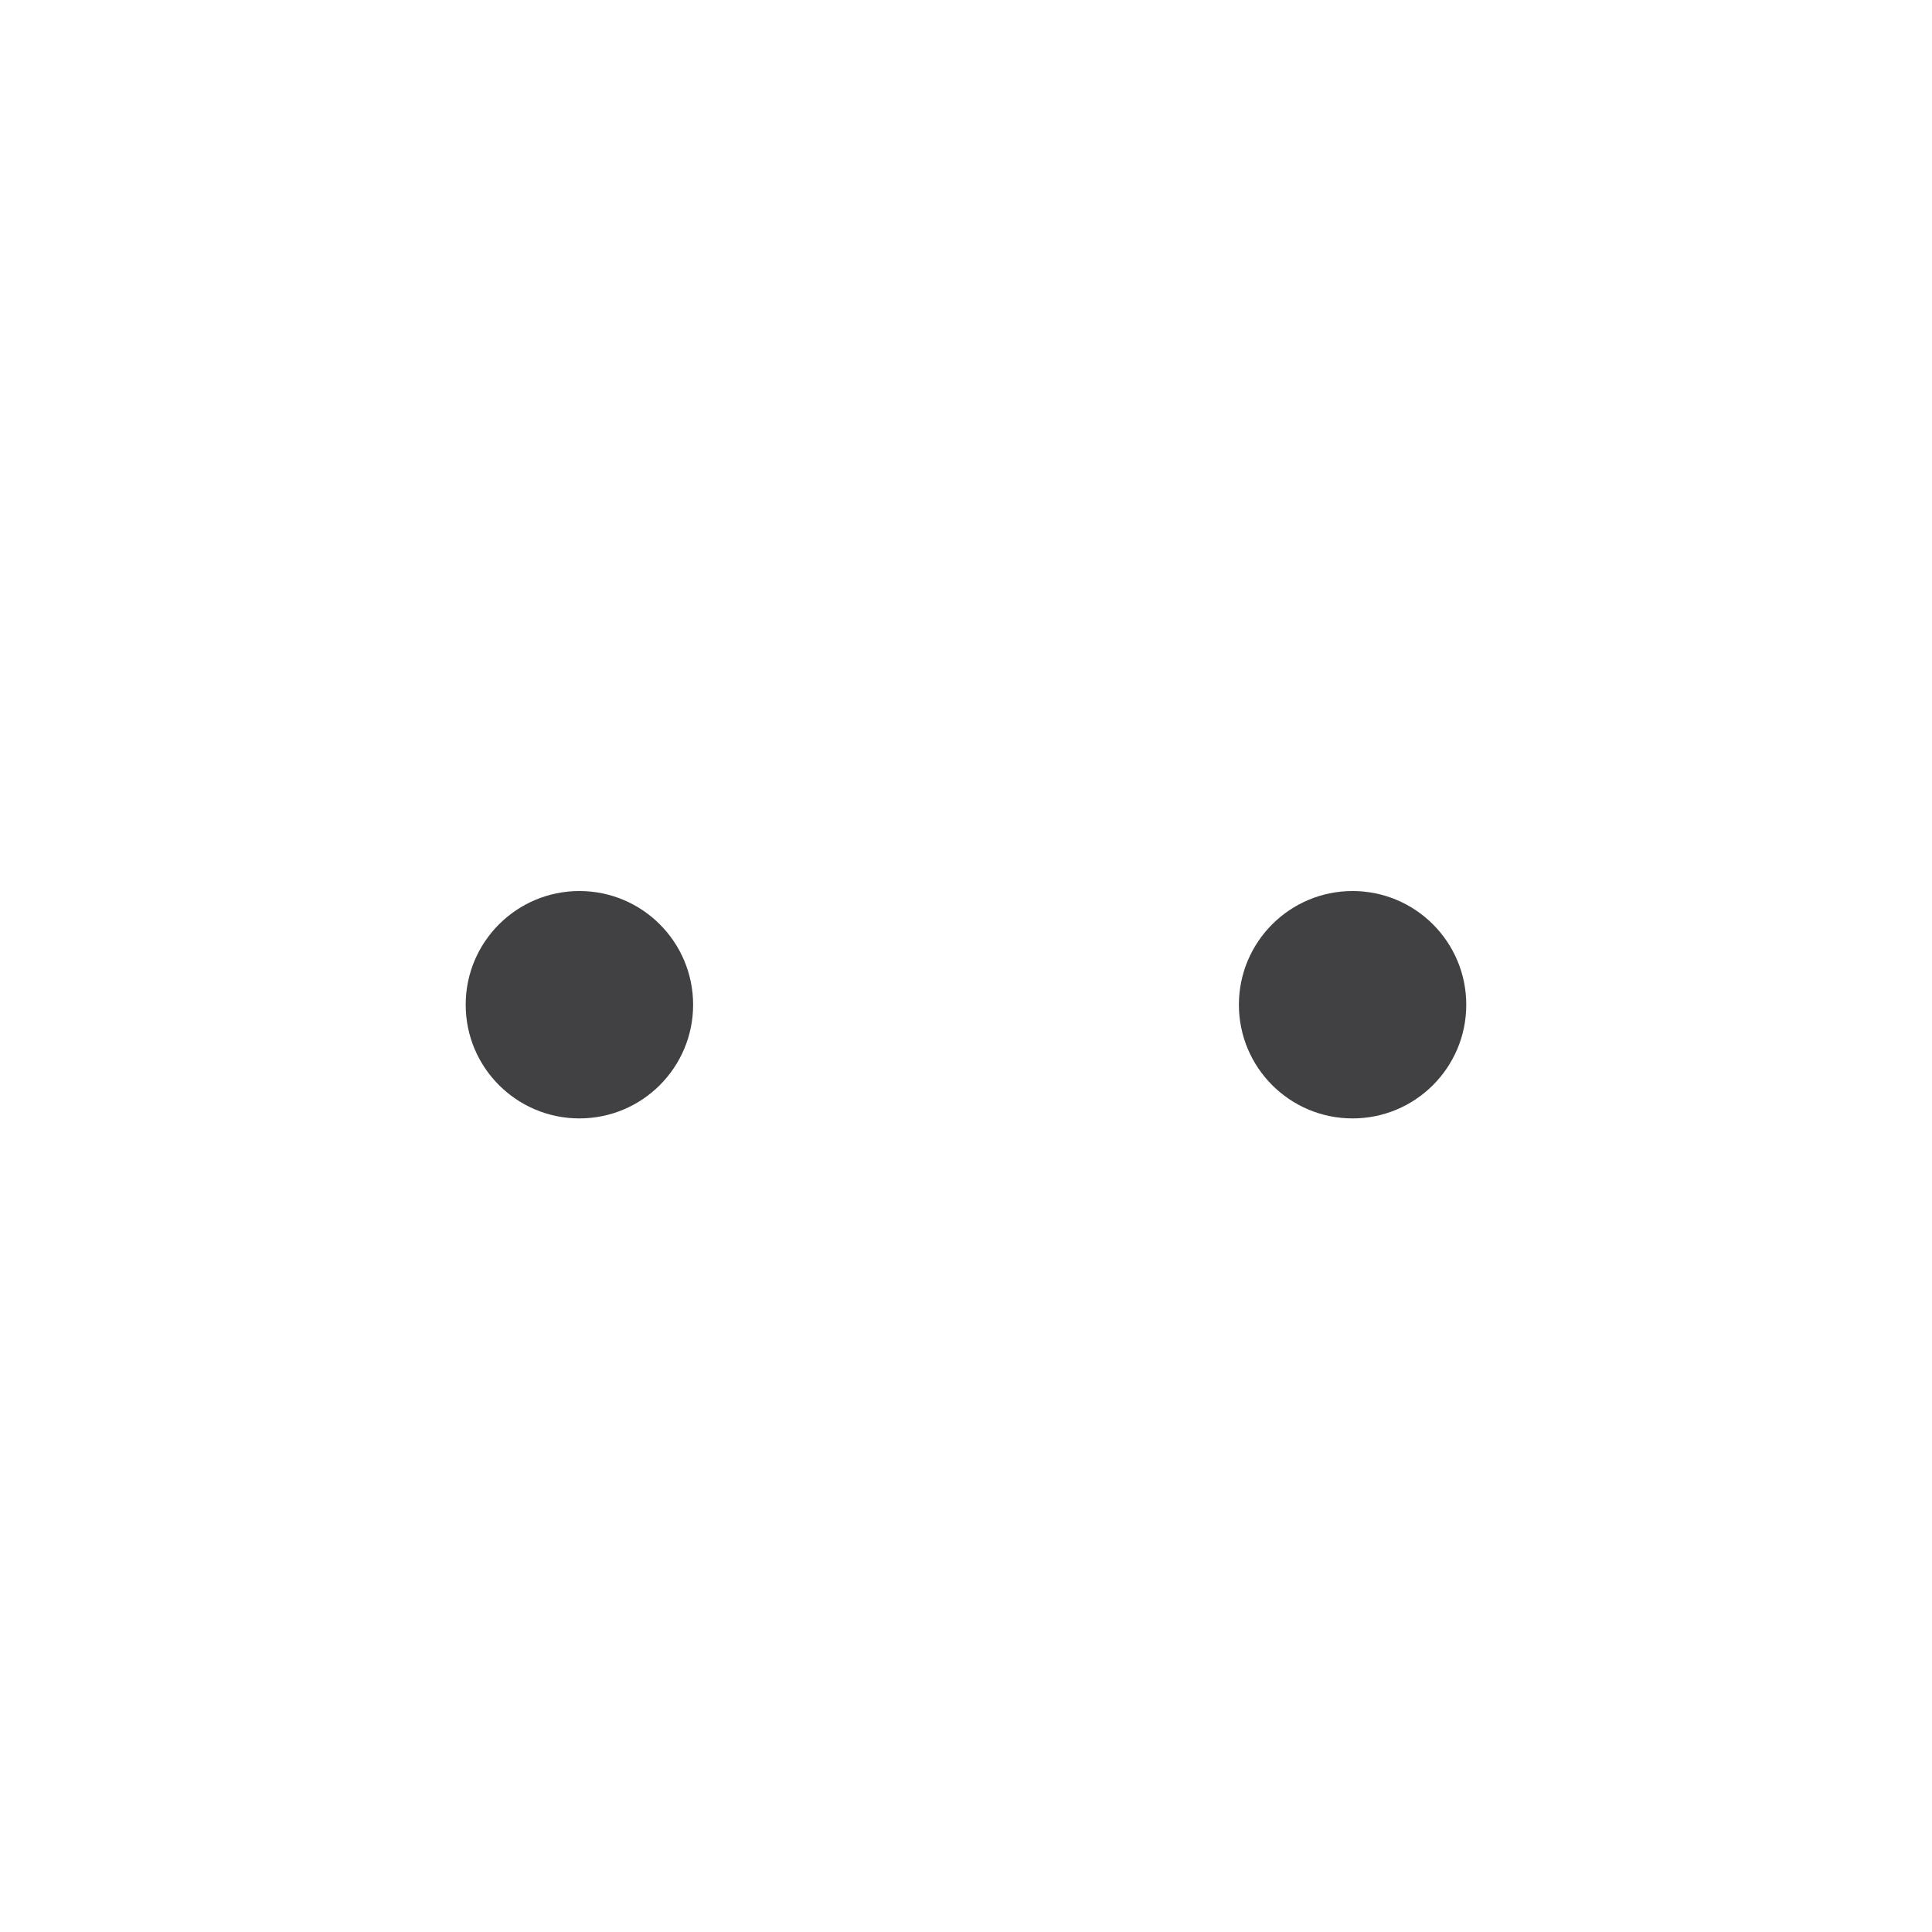
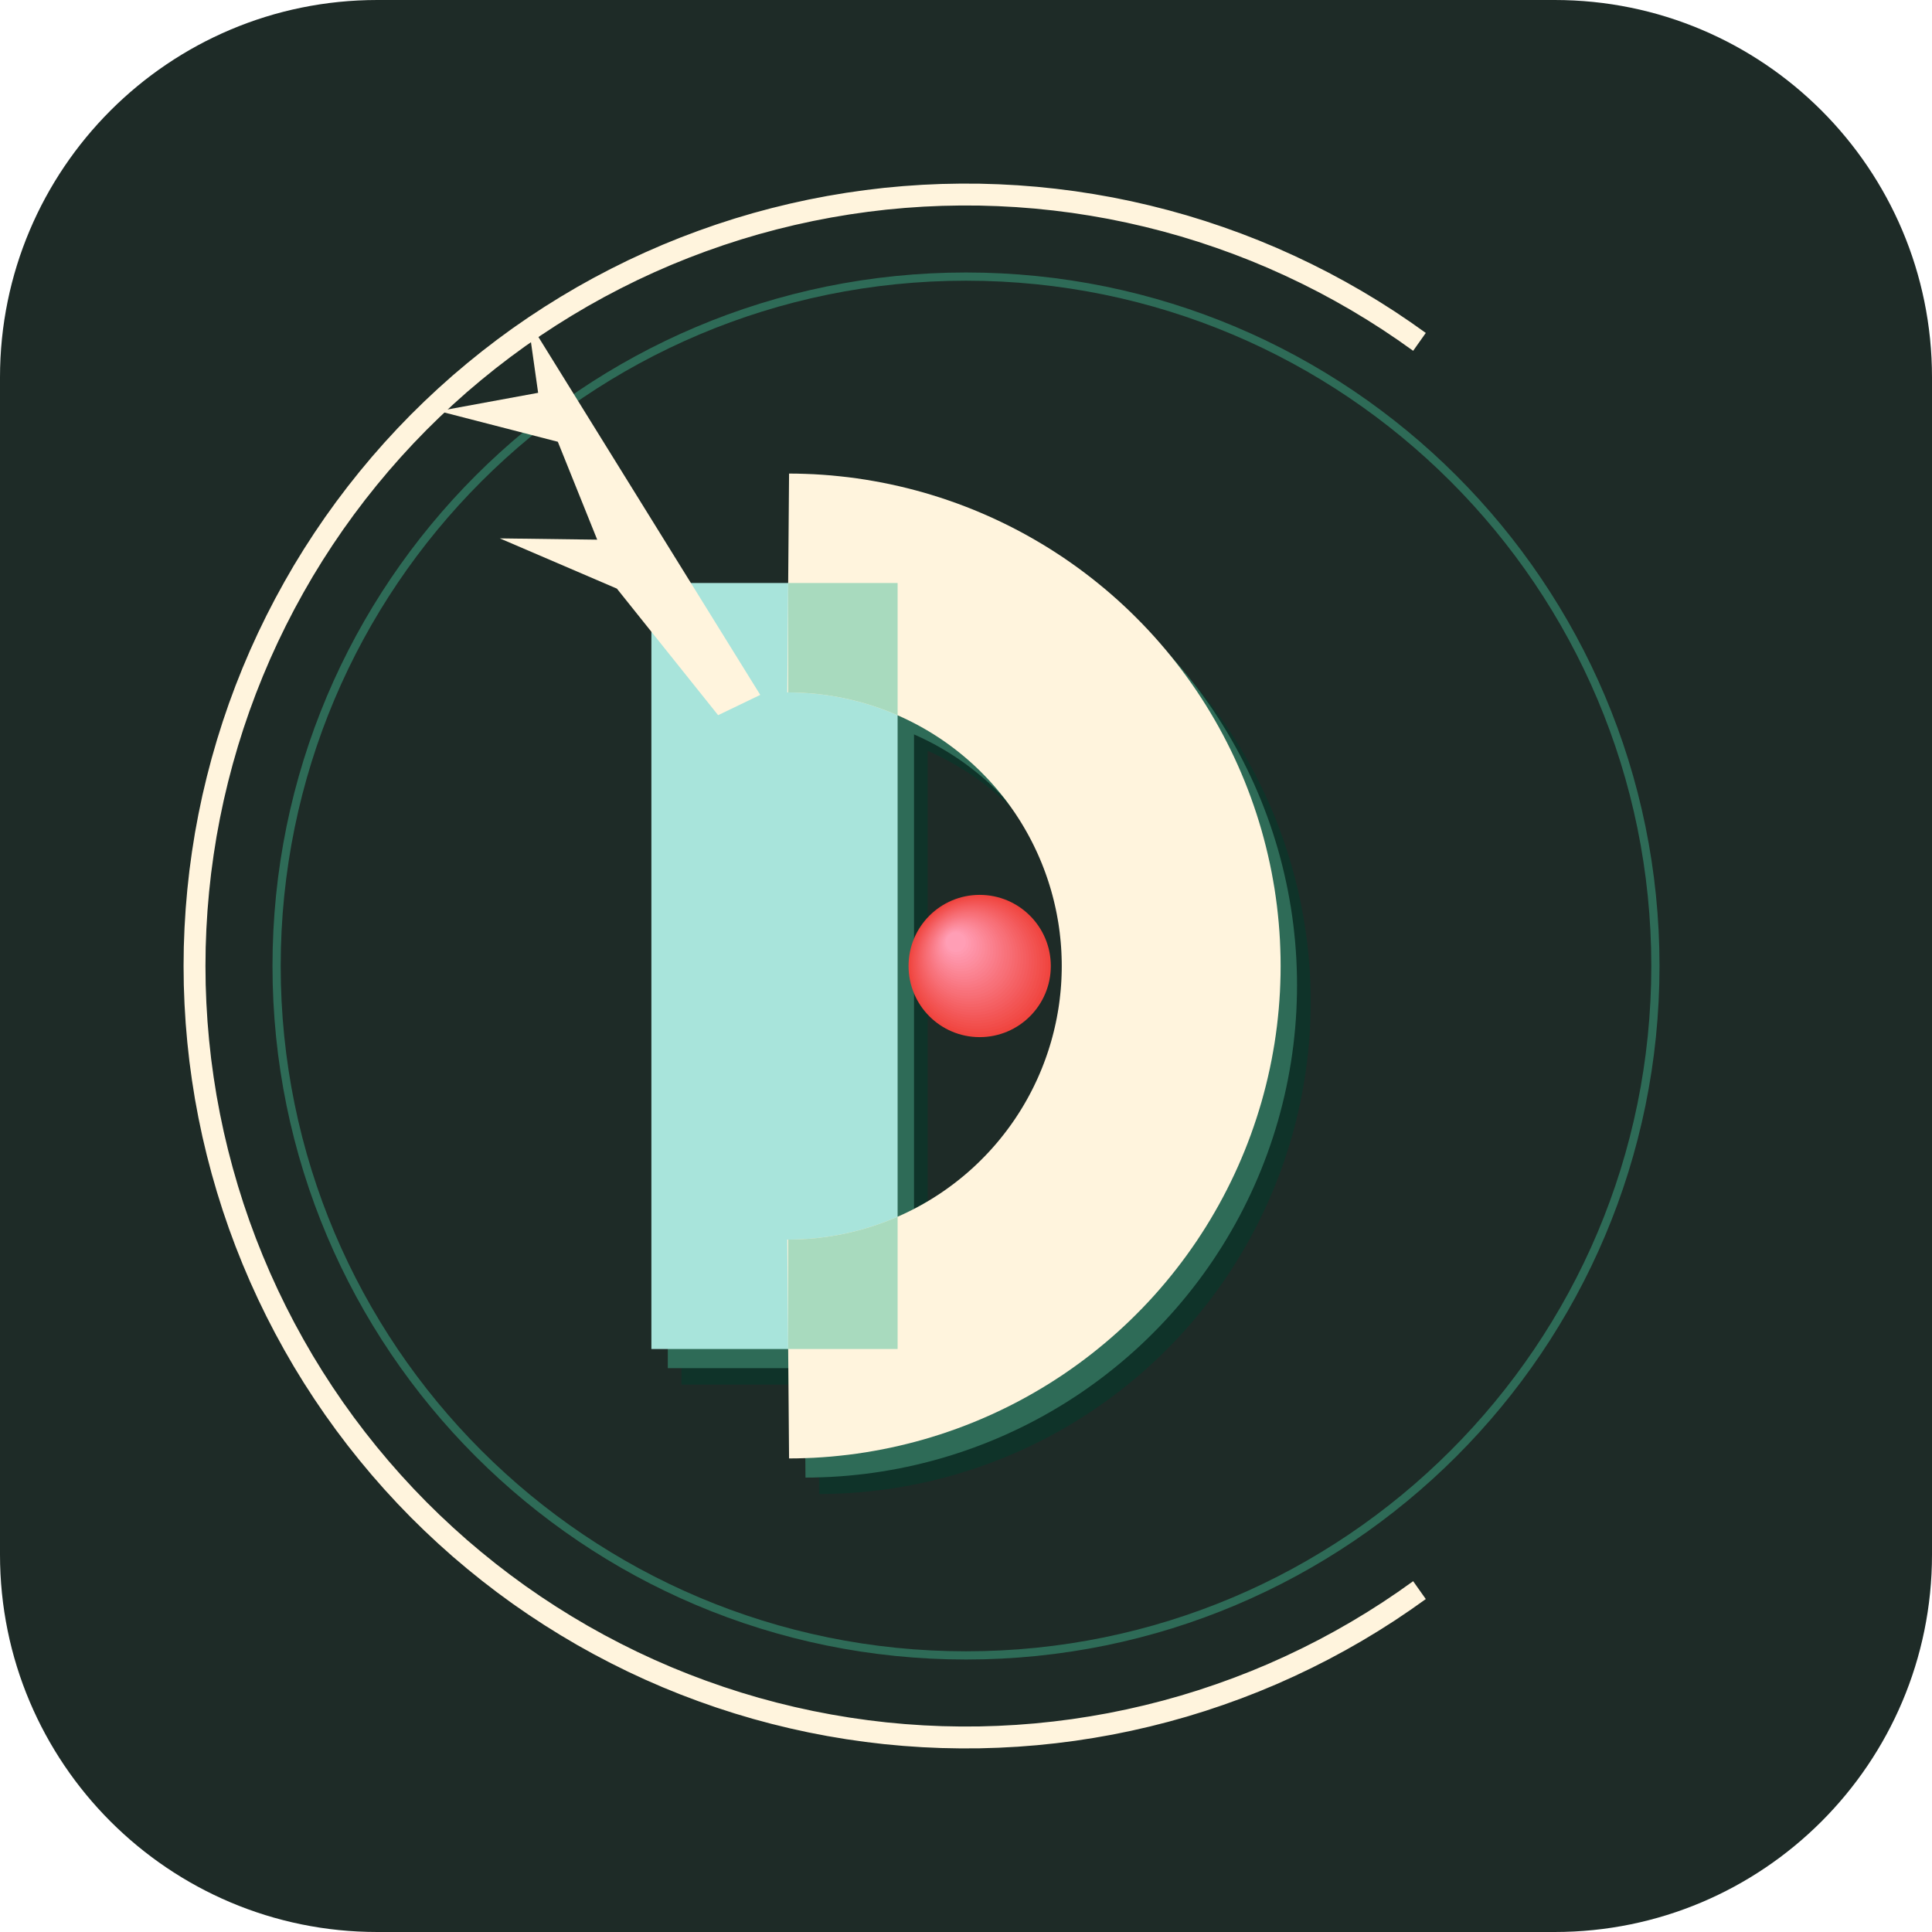
- <svg xmlns="http://www.w3.org/2000/svg" xml:space="preserve" fill-rule="evenodd" stroke-linejoin="round" stroke-miterlimit="2" clip-rule="evenodd" viewBox="0 0 1024 1024">
-   <path fill="#414042" fill-rule="nonzero" d="M0,0C0,-7.994 -6.479,-14.473 -14.479,-14.473C-22.475,-14.473 -28.958,-7.994 -28.958,0C-28.958,7.994 -22.475,14.479 -14.479,14.479C-6.479,14.479 0,7.994 0,0" transform="matrix(4.16261 0 0 -4.16261 367.367 532.537)" />
-   <path fill="#414042" fill-rule="nonzero" d="M0,0C0,-7.994 6.477,-14.473 14.471,-14.473C22.473,-14.473 28.95,-7.994 28.95,0C28.95,7.994 22.473,14.479 14.471,14.479C6.477,14.479 0,7.994 0,0" transform="matrix(4.16261 0 0 -4.16261 656.641 532.537)" />
+ <svg xmlns="http://www.w3.org/2000/svg" width="1024" height="1024" viewBox="0 0 1024 1024">
+   <rect width="1024" height="1024" rx="200" fill="#1E2B27" />
+   <g transform="translate(512 512) scale(1.45) translate(-320 -330)">
+     <path d="M 485.76 558.14 L 480.13 562.12 L 474.41 565.97 L 468.6 569.67 L 462.7 573.23 L 456.72 576.64 L 450.65 579.91 L 444.5 583.03 L 438.29 585.99 L 432 588.81 L 425.64 591.47 L 419.22 593.97 L 412.74 596.31 L 406.21 598.5 L 399.62 600.53 L 392.99 602.39 L 386.31 604.09 L 379.59 605.63 L 372.84 607.01 L 366.06 608.21 L 359.25 609.26 L 352.41 610.13 L 345.56 610.84 L 338.69 611.38 L 331.81 611.75 L 324.92 611.96 L 318.03 611.99 L 311.14 611.86 L 304.26 611.56 L 297.38 611.09 L 290.52 610.46 L 283.68 609.65 L 276.86 608.68 L 270.06 607.54 L 263.3 606.24 L 256.56 604.77 L 249.87 603.14 L 243.22 601.35 L 236.61 599.39 L 230.05 597.27 L 223.55 594.99 L 217.1 592.56 L 210.72 589.97 L 204.4 587.22 L 198.15 584.32 L 191.97 581.26 L 185.87 578.06 L 179.85 574.71 L 173.92 571.21 L 168.07 567.57 L 162.31 563.79 L 156.64 559.87 L 151.08 555.81 L 145.61 551.61 L 140.25 547.28 L 134.99 542.83 L 129.85 538.24 L 124.82 533.54 L 119.9 528.71 L 115.11 523.76 L 110.43 518.69 L 105.89 513.52 L 101.47 508.23 L 97.18 502.84 L 93.02 497.34 L 89 491.75 L 85.12 486.06 L 81.37 480.27 L 77.77 474.4 L 74.32 468.43 L 71.01 462.39 L 67.85 456.27 L 64.84 450.07 L 61.98 443.8 L 59.28 437.46 L 56.73 431.06 L 54.34 424.6 L 52.11 418.08 L 50.04 411.51 L 48.13 404.89 L 46.38 398.22 L 44.79 391.52 L 43.37 384.77 L 42.11 378 L 41.03 371.2 L 40.1 364.37 L 39.35 357.52 L 38.76 350.65 L 38.34 343.78 L 38.08 336.89 L 38 330 L 38.08 323.11 L 38.34 316.22 L 38.76 309.35 L 39.35 302.48 L 40.1 295.63 L 41.03 288.8 L 42.11 282 L 43.37 275.23 L 44.79 268.48 L 46.38 261.78 L 48.13 255.11 L 50.04 248.49 L 52.11 241.92 L 54.34 235.4 L 56.73 228.94 L 59.28 222.54 L 61.98 216.2 L 64.84 209.93 L 67.85 203.73 L 71.01 197.61 L 74.32 191.57 L 77.77 185.6 L 81.37 179.73 L 85.12 173.94 L 89 168.25 L 93.02 162.66 L 97.18 157.16 L 101.47 151.77 L 105.89 146.48 L 110.43 141.31 L 115.11 136.24 L 119.9 131.29 L 124.82 126.46 L 129.85 121.76 L 134.99 117.17 L 140.25 112.72 L 145.61 108.39 L 151.08 104.19 L 156.64 100.13 L 162.31 96.21 L 168.07 92.43 L 173.92 88.79 L 179.85 85.29 L 185.87 81.94 L 191.97 78.74 L 198.15 75.68 L 204.4 72.78 L 210.72 70.03 L 217.1 67.44 L 223.55 65.01 L 230.05 62.73 L 236.61 60.61 L 243.22 58.65 L 249.87 56.86 L 256.56 55.23 L 263.3 53.76 L 270.06 52.46 L 276.86 51.32 L 283.68 50.35 L 290.52 49.54 L 297.38 48.91 L 304.26 48.44 L 311.14 48.14 L 318.03 48.01 L 324.92 48.04 L 331.81 48.25 L 338.69 48.62 L 345.56 49.16 L 352.41 49.87 L 359.25 50.74 L 366.06 51.79 L 372.84 52.99 L 379.59 54.37 L 386.31 55.91 L 392.99 57.61 L 399.62 59.47 L 406.21 61.5 L 412.74 63.69 L 419.22 66.03 L 425.64 68.53 L 432 71.19 L 438.29 74.01 L 444.5 76.97 L 450.65 80.09 L 456.72 83.36 L 462.7 86.77 L 468.6 90.33 L 474.41 94.03 L 480.13 97.88 L 485.76 101.86" fill="none" stroke="#FFF4DD" stroke-width="8" stroke-linecap="butt" />
+     <circle cx="320" cy="330" r="252" fill="none" stroke="#2E6B57" stroke-width="3" />
+     <rect x="216" y="203" width="90" height="280" fill="#0F3329" />
+     <path d="M 266 203 L 268.44 203.02 L 270.89 203.09 L 273.33 203.19 L 275.77 203.34 L 278.2 203.53 L 280.63 203.77 L 283.06 204.04 L 285.48 204.36 L 287.9 204.72 L 290.31 205.13 L 292.71 205.57 L 295.11 206.06 L 297.49 206.59 L 299.87 207.16 L 302.23 207.77 L 304.59 208.42 L 306.93 209.12 L 309.26 209.85 L 311.58 210.63 L 313.88 211.44 L 316.17 212.3 L 318.44 213.19 L 320.7 214.13 L 322.94 215.1 L 325.17 216.12 L 327.37 217.17 L 329.56 218.26 L 331.73 219.39 L 333.87 220.55 L 336 221.76 L 338.11 223 L 340.19 224.27 L 342.25 225.59 L 344.29 226.93 L 346.3 228.32 L 348.29 229.74 L 350.25 231.19 L 352.19 232.68 L 354.1 234.2 L 355.99 235.75 L 357.85 237.34 L 359.68 238.96 L 361.48 240.61 L 363.25 242.29 L 364.99 244.01 L 366.71 245.75 L 368.39 247.52 L 370.04 249.32 L 371.66 251.15 L 373.25 253.01 L 374.8 254.9 L 376.32 256.81 L 377.81 258.75 L 379.26 260.71 L 380.68 262.7 L 382.07 264.71 L 383.41 266.75 L 384.73 268.81 L 386 270.89 L 387.24 273 L 388.45 275.13 L 389.61 277.27 L 390.74 279.44 L 391.83 281.63 L 392.88 283.83 L 393.9 286.06 L 394.87 288.3 L 395.81 290.56 L 396.7 292.83 L 397.56 295.12 L 398.37 297.42 L 399.15 299.74 L 399.88 302.07 L 400.58 304.41 L 401.23 306.77 L 401.84 309.13 L 402.41 311.51 L 402.94 313.89 L 403.43 316.29 L 403.87 318.69 L 404.28 321.1 L 404.64 323.52 L 404.96 325.94 L 405.23 328.37 L 405.47 330.8 L 405.66 333.23 L 405.81 335.67 L 405.91 338.11 L 405.98 340.56 L 406 343 L 405.98 345.44 L 405.91 347.89 L 405.81 350.33 L 405.66 352.77 L 405.47 355.2 L 405.23 357.63 L 404.96 360.06 L 404.64 362.48 L 404.28 364.9 L 403.87 367.31 L 403.43 369.71 L 402.94 372.11 L 402.41 374.49 L 401.84 376.87 L 401.23 379.23 L 400.58 381.59 L 399.88 383.93 L 399.15 386.26 L 398.37 388.58 L 397.56 390.88 L 396.7 393.17 L 395.81 395.44 L 394.87 397.7 L 393.9 399.94 L 392.88 402.17 L 391.83 404.37 L 390.74 406.56 L 389.61 408.73 L 388.45 410.87 L 387.24 413 L 386 415.11 L 384.73 417.19 L 383.41 419.25 L 382.07 421.29 L 380.68 423.3 L 379.26 425.29 L 377.81 427.25 L 376.32 429.19 L 374.8 431.1 L 373.25 432.99 L 371.66 434.85 L 370.04 436.68 L 368.39 438.48 L 366.71 440.25 L 364.99 441.99 L 363.25 443.71 L 361.48 445.39 L 359.68 447.04 L 357.85 448.66 L 355.99 450.25 L 354.1 451.8 L 352.19 453.32 L 350.25 454.81 L 348.29 456.26 L 346.3 457.68 L 344.29 459.07 L 342.25 460.41 L 340.19 461.73 L 338.11 463 L 336 464.24 L 333.87 465.45 L 331.73 466.61 L 329.56 467.74 L 327.37 468.83 L 325.17 469.88 L 322.94 470.9 L 320.7 471.87 L 318.44 472.81 L 316.17 473.7 L 313.88 474.56 L 311.58 475.37 L 309.26 476.15 L 306.93 476.88 L 304.59 477.58 L 302.23 478.23 L 299.87 478.84 L 297.49 479.41 L 295.11 479.94 L 292.71 480.43 L 290.31 480.87 L 287.9 481.28 L 285.48 481.64 L 283.06 481.96 L 280.63 482.23 L 278.2 482.47 L 275.77 482.66 L 273.33 482.81 L 270.89 482.91 L 268.44 482.98 L 266 483" fill="none" stroke="#0F3329" stroke-width="80" stroke-linecap="butt" />
+     <rect x="211" y="197" width="90" height="280" fill="#2E6B57" />
+     <path d="M 261 197 L 263.44 197.02 L 265.89 197.09 L 268.33 197.19 L 270.77 197.34 L 273.2 197.53 L 275.63 197.77 L 278.06 198.04 L 280.48 198.36 L 282.9 198.72 L 285.31 199.13 L 287.71 199.57 L 290.11 200.06 L 292.49 200.59 L 294.87 201.16 L 297.23 201.77 L 299.59 202.42 L 301.93 203.12 L 304.26 203.85 L 306.58 204.63 L 308.88 205.44 L 311.17 206.3 L 313.44 207.19 L 315.7 208.13 L 317.94 209.1 L 320.17 210.12 L 322.37 211.17 L 324.56 212.26 L 326.73 213.39 L 328.87 214.55 L 331 215.76 L 333.11 217 L 335.19 218.27 L 337.25 219.59 L 339.29 220.93 L 341.3 222.32 L 343.29 223.74 L 345.25 225.19 L 347.19 226.68 L 349.1 228.2 L 350.99 229.75 L 352.85 231.34 L 354.68 232.96 L 356.48 234.61 L 358.25 236.29 L 359.99 238.01 L 361.71 239.75 L 363.39 241.52 L 365.04 243.32 L 366.66 245.15 L 368.25 247.01 L 369.8 248.9 L 371.32 250.81 L 372.81 252.75 L 374.26 254.71 L 375.68 256.7 L 377.07 258.71 L 378.41 260.75 L 379.73 262.81 L 381 264.89 L 382.24 267 L 383.45 269.13 L 384.61 271.27 L 385.74 273.44 L 386.83 275.63 L 387.88 277.83 L 388.9 280.06 L 389.87 282.3 L 390.81 284.56 L 391.7 286.83 L 392.56 289.12 L 393.37 291.42 L 394.15 293.74 L 394.88 296.07 L 395.58 298.41 L 396.23 300.77 L 396.84 303.13 L 397.41 305.51 L 397.94 307.89 L 398.43 310.29 L 398.87 312.69 L 399.28 315.1 L 399.64 317.52 L 399.96 319.94 L 400.23 322.37 L 400.47 324.8 L 400.66 327.23 L 400.81 329.67 L 400.91 332.11 L 400.98 334.56 L 401 337 L 400.98 339.44 L 400.91 341.89 L 400.81 344.33 L 400.66 346.77 L 400.47 349.2 L 400.23 351.63 L 399.96 354.06 L 399.64 356.48 L 399.28 358.9 L 398.87 361.31 L 398.43 363.71 L 397.94 366.11 L 397.41 368.49 L 396.84 370.87 L 396.23 373.23 L 395.58 375.59 L 394.88 377.93 L 394.15 380.26 L 393.37 382.58 L 392.56 384.88 L 391.7 387.17 L 390.81 389.44 L 389.87 391.7 L 388.9 393.94 L 387.88 396.17 L 386.83 398.37 L 385.74 400.56 L 384.61 402.73 L 383.45 404.87 L 382.24 407 L 381 409.11 L 379.73 411.19 L 378.41 413.25 L 377.07 415.29 L 375.68 417.3 L 374.26 419.29 L 372.81 421.25 L 371.32 423.19 L 369.8 425.1 L 368.25 426.99 L 366.66 428.85 L 365.04 430.68 L 363.39 432.48 L 361.71 434.25 L 359.99 435.99 L 358.25 437.71 L 356.48 439.39 L 354.68 441.04 L 352.85 442.66 L 350.99 444.25 L 349.1 445.8 L 347.19 447.32 L 345.25 448.81 L 343.29 450.26 L 341.3 451.68 L 339.29 453.07 L 337.25 454.41 L 335.19 455.73 L 333.11 457 L 331 458.24 L 328.87 459.45 L 326.73 460.61 L 324.56 461.74 L 322.37 462.83 L 320.17 463.88 L 317.94 464.9 L 315.7 465.87 L 313.44 466.81 L 311.17 467.7 L 308.88 468.56 L 306.58 469.37 L 304.26 470.15 L 301.93 470.88 L 299.59 471.58 L 297.23 472.23 L 294.87 472.84 L 292.49 473.41 L 290.11 473.94 L 287.71 474.43 L 285.31 474.87 L 282.9 475.28 L 280.48 475.64 L 278.06 475.96 L 275.63 476.23 L 273.2 476.47 L 270.77 476.66 L 268.33 476.81 L 265.89 476.91 L 263.44 476.98 L 261 477" fill="none" stroke="#2E6B57" stroke-width="80" stroke-linecap="butt" />
+     <rect x="205" y="190" width="90" height="280" fill="#A8E4DB" />
+     <path d="M 255 190 L 257.44 190.02 L 259.89 190.09 L 262.33 190.19 L 264.77 190.34 L 267.2 190.53 L 269.63 190.77 L 272.06 191.04 L 274.48 191.36 L 276.9 191.72 L 279.31 192.13 L 281.71 192.57 L 284.11 193.06 L 286.49 193.59 L 288.87 194.16 L 291.23 194.77 L 293.59 195.42 L 295.93 196.12 L 298.26 196.85 L 300.58 197.63 L 302.88 198.44 L 305.17 199.3 L 307.44 200.19 L 309.7 201.13 L 311.94 202.1 L 314.17 203.12 L 316.37 204.17 L 318.56 205.26 L 320.73 206.39 L 322.87 207.55 L 325 208.76 L 327.11 210 L 329.19 211.27 L 331.25 212.59 L 333.29 213.93 L 335.3 215.32 L 337.29 216.74 L 339.25 218.19 L 341.19 219.68 L 343.1 221.2 L 344.99 222.75 L 346.85 224.34 L 348.68 225.96 L 350.48 227.61 L 352.25 229.29 L 353.99 231.01 L 355.71 232.75 L 357.39 234.52 L 359.04 236.32 L 360.66 238.15 L 362.25 240.01 L 363.8 241.9 L 365.32 243.81 L 366.81 245.75 L 368.26 247.71 L 369.68 249.7 L 371.07 251.71 L 372.41 253.75 L 373.73 255.81 L 375 257.89 L 376.24 260 L 377.45 262.13 L 378.61 264.27 L 379.74 266.44 L 380.83 268.63 L 381.88 270.83 L 382.9 273.06 L 383.87 275.3 L 384.81 277.56 L 385.7 279.83 L 386.56 282.12 L 387.37 284.42 L 388.15 286.74 L 388.88 289.07 L 389.58 291.41 L 390.23 293.77 L 390.84 296.13 L 391.41 298.51 L 391.94 300.89 L 392.43 303.29 L 392.87 305.69 L 393.28 308.1 L 393.64 310.52 L 393.96 312.94 L 394.23 315.37 L 394.47 317.8 L 394.66 320.23 L 394.81 322.67 L 394.91 325.11 L 394.98 327.56 L 395 330 L 394.98 332.44 L 394.91 334.89 L 394.81 337.33 L 394.66 339.77 L 394.47 342.2 L 394.23 344.63 L 393.96 347.06 L 393.64 349.48 L 393.28 351.9 L 392.87 354.31 L 392.43 356.71 L 391.94 359.11 L 391.41 361.49 L 390.84 363.87 L 390.23 366.23 L 389.58 368.59 L 388.88 370.93 L 388.15 373.26 L 387.37 375.58 L 386.56 377.88 L 385.7 380.17 L 384.81 382.44 L 383.87 384.7 L 382.9 386.94 L 381.88 389.17 L 380.83 391.37 L 379.74 393.56 L 378.61 395.73 L 377.45 397.87 L 376.24 400 L 375 402.11 L 373.73 404.19 L 372.41 406.25 L 371.07 408.29 L 369.68 410.3 L 368.26 412.29 L 366.81 414.25 L 365.32 416.19 L 363.8 418.1 L 362.25 419.99 L 360.66 421.85 L 359.04 423.68 L 357.39 425.48 L 355.71 427.25 L 353.99 428.99 L 352.25 430.71 L 350.48 432.39 L 348.68 434.04 L 346.85 435.66 L 344.99 437.25 L 343.1 438.8 L 341.19 440.32 L 339.25 441.81 L 337.29 443.26 L 335.3 444.68 L 333.29 446.07 L 331.25 447.41 L 329.19 448.73 L 327.11 450 L 325 451.24 L 322.87 452.45 L 320.73 453.61 L 318.56 454.74 L 316.37 455.83 L 314.17 456.88 L 311.94 457.9 L 309.7 458.87 L 307.44 459.81 L 305.17 460.7 L 302.88 461.56 L 300.58 462.37 L 298.26 463.15 L 295.93 463.88 L 293.59 464.58 L 291.23 465.23 L 288.87 465.84 L 286.49 466.41 L 284.11 466.94 L 281.71 467.43 L 279.31 467.87 L 276.9 468.28 L 274.48 468.64 L 272.06 468.96 L 269.63 469.23 L 267.2 469.47 L 264.77 469.66 L 262.33 469.81 L 259.89 469.91 L 257.44 469.98 L 255 470" fill="none" stroke="#FFF4DD" stroke-width="80" stroke-linecap="butt" />
+     <path d="M 255 190 L 295 190 L 295 238.35 A 100 100 0 0 0 255 230 Z" fill="#A8DABE" />
+     <path d="M 255 470 L 295 470 L 295 421.65 A 100 100 0 0 1 255 430 Z" fill="#A8DABE" />
+     <g transform="translate(245 235) rotate(-12) scale(0.38) translate(-512 -500)">
+       <path d="M 470 500 L 400.07 360.67 L 300 290 L 391.34 310.68 L 373.87 210.69 L 268 158 L 365.13 160.69 L 370 90 L 513.72 489.34 Z" fill="#FFF4DD" />
+     </g>
+     <circle cx="325" cy="330" r="26" fill="#F0443E" />
+     <circle cx="324.72" cy="329.72" r="25.28" fill="#F04742" />
+     <circle cx="324.44" cy="329.44" r="24.56" fill="#F14A46" />
+     <circle cx="324.16" cy="329.16" r="23.84" fill="#F14D4A" />
+     <circle cx="323.88" cy="328.88" r="23.11" fill="#F2504D" />
+     <circle cx="323.6" cy="328.6" r="22.39" fill="#F25351" />
+     <circle cx="323.32" cy="328.32" r="21.67" fill="#F35555" />
+     <circle cx="323.04" cy="328.04" r="20.95" fill="#F35859" />
+     <circle cx="322.76" cy="327.76" r="20.23" fill="#F45B5D" />
+     <circle cx="322.48" cy="327.48" r="19.51" fill="#F45E61" />
+     <circle cx="322.19" cy="327.19" r="18.79" fill="#F56164" />
+     <circle cx="321.91" cy="326.91" r="18.07" fill="#F56468" />
+     <circle cx="321.63" cy="326.63" r="17.34" fill="#F6676C" />
+     <circle cx="321.35" cy="326.35" r="16.62" fill="#F66A70" />
+     <circle cx="321.07" cy="326.07" r="15.9" fill="#F76D74" />
+     <circle cx="320.79" cy="325.79" r="15.18" fill="#F77078" />
+     <circle cx="320.51" cy="325.51" r="14.46" fill="#F8727B" />
+     <circle cx="320.23" cy="325.23" r="13.74" fill="#F8757F" />
+     <circle cx="319.95" cy="324.95" r="13.02" fill="#F97883" />
+     <circle cx="319.67" cy="324.67" r="12.3" fill="#F97B87" />
+     <circle cx="319.39" cy="324.39" r="11.57" fill="#FA7E8B" />
+     <circle cx="319.11" cy="324.11" r="10.85" fill="#FA818F" />
+     <circle cx="318.83" cy="323.83" r="10.13" fill="#FB8492" />
+     <circle cx="318.55" cy="323.55" r="9.41" fill="#FB8796" />
+     <circle cx="318.27" cy="323.27" r="8.69" fill="#FC8A9A" />
+     <circle cx="317.99" cy="322.99" r="7.97" fill="#FC8D9E" />
+     <circle cx="317.71" cy="322.71" r="7.25" fill="#FD8FA2" />
+     <circle cx="317.43" cy="322.43" r="6.53" fill="#FD92A6" />
+     <circle cx="317.15" cy="322.15" r="5.8" fill="#FE95A9" />
+     <circle cx="316.87" cy="321.87" r="5.08" fill="#FE98AD" />
+     <circle cx="316.58" cy="321.58" r="4.36" fill="#FF9BB1" />
+     <circle cx="316.3" cy="321.3" r="3.64" fill="#FF9EB5" />
+   </g>
</svg>
